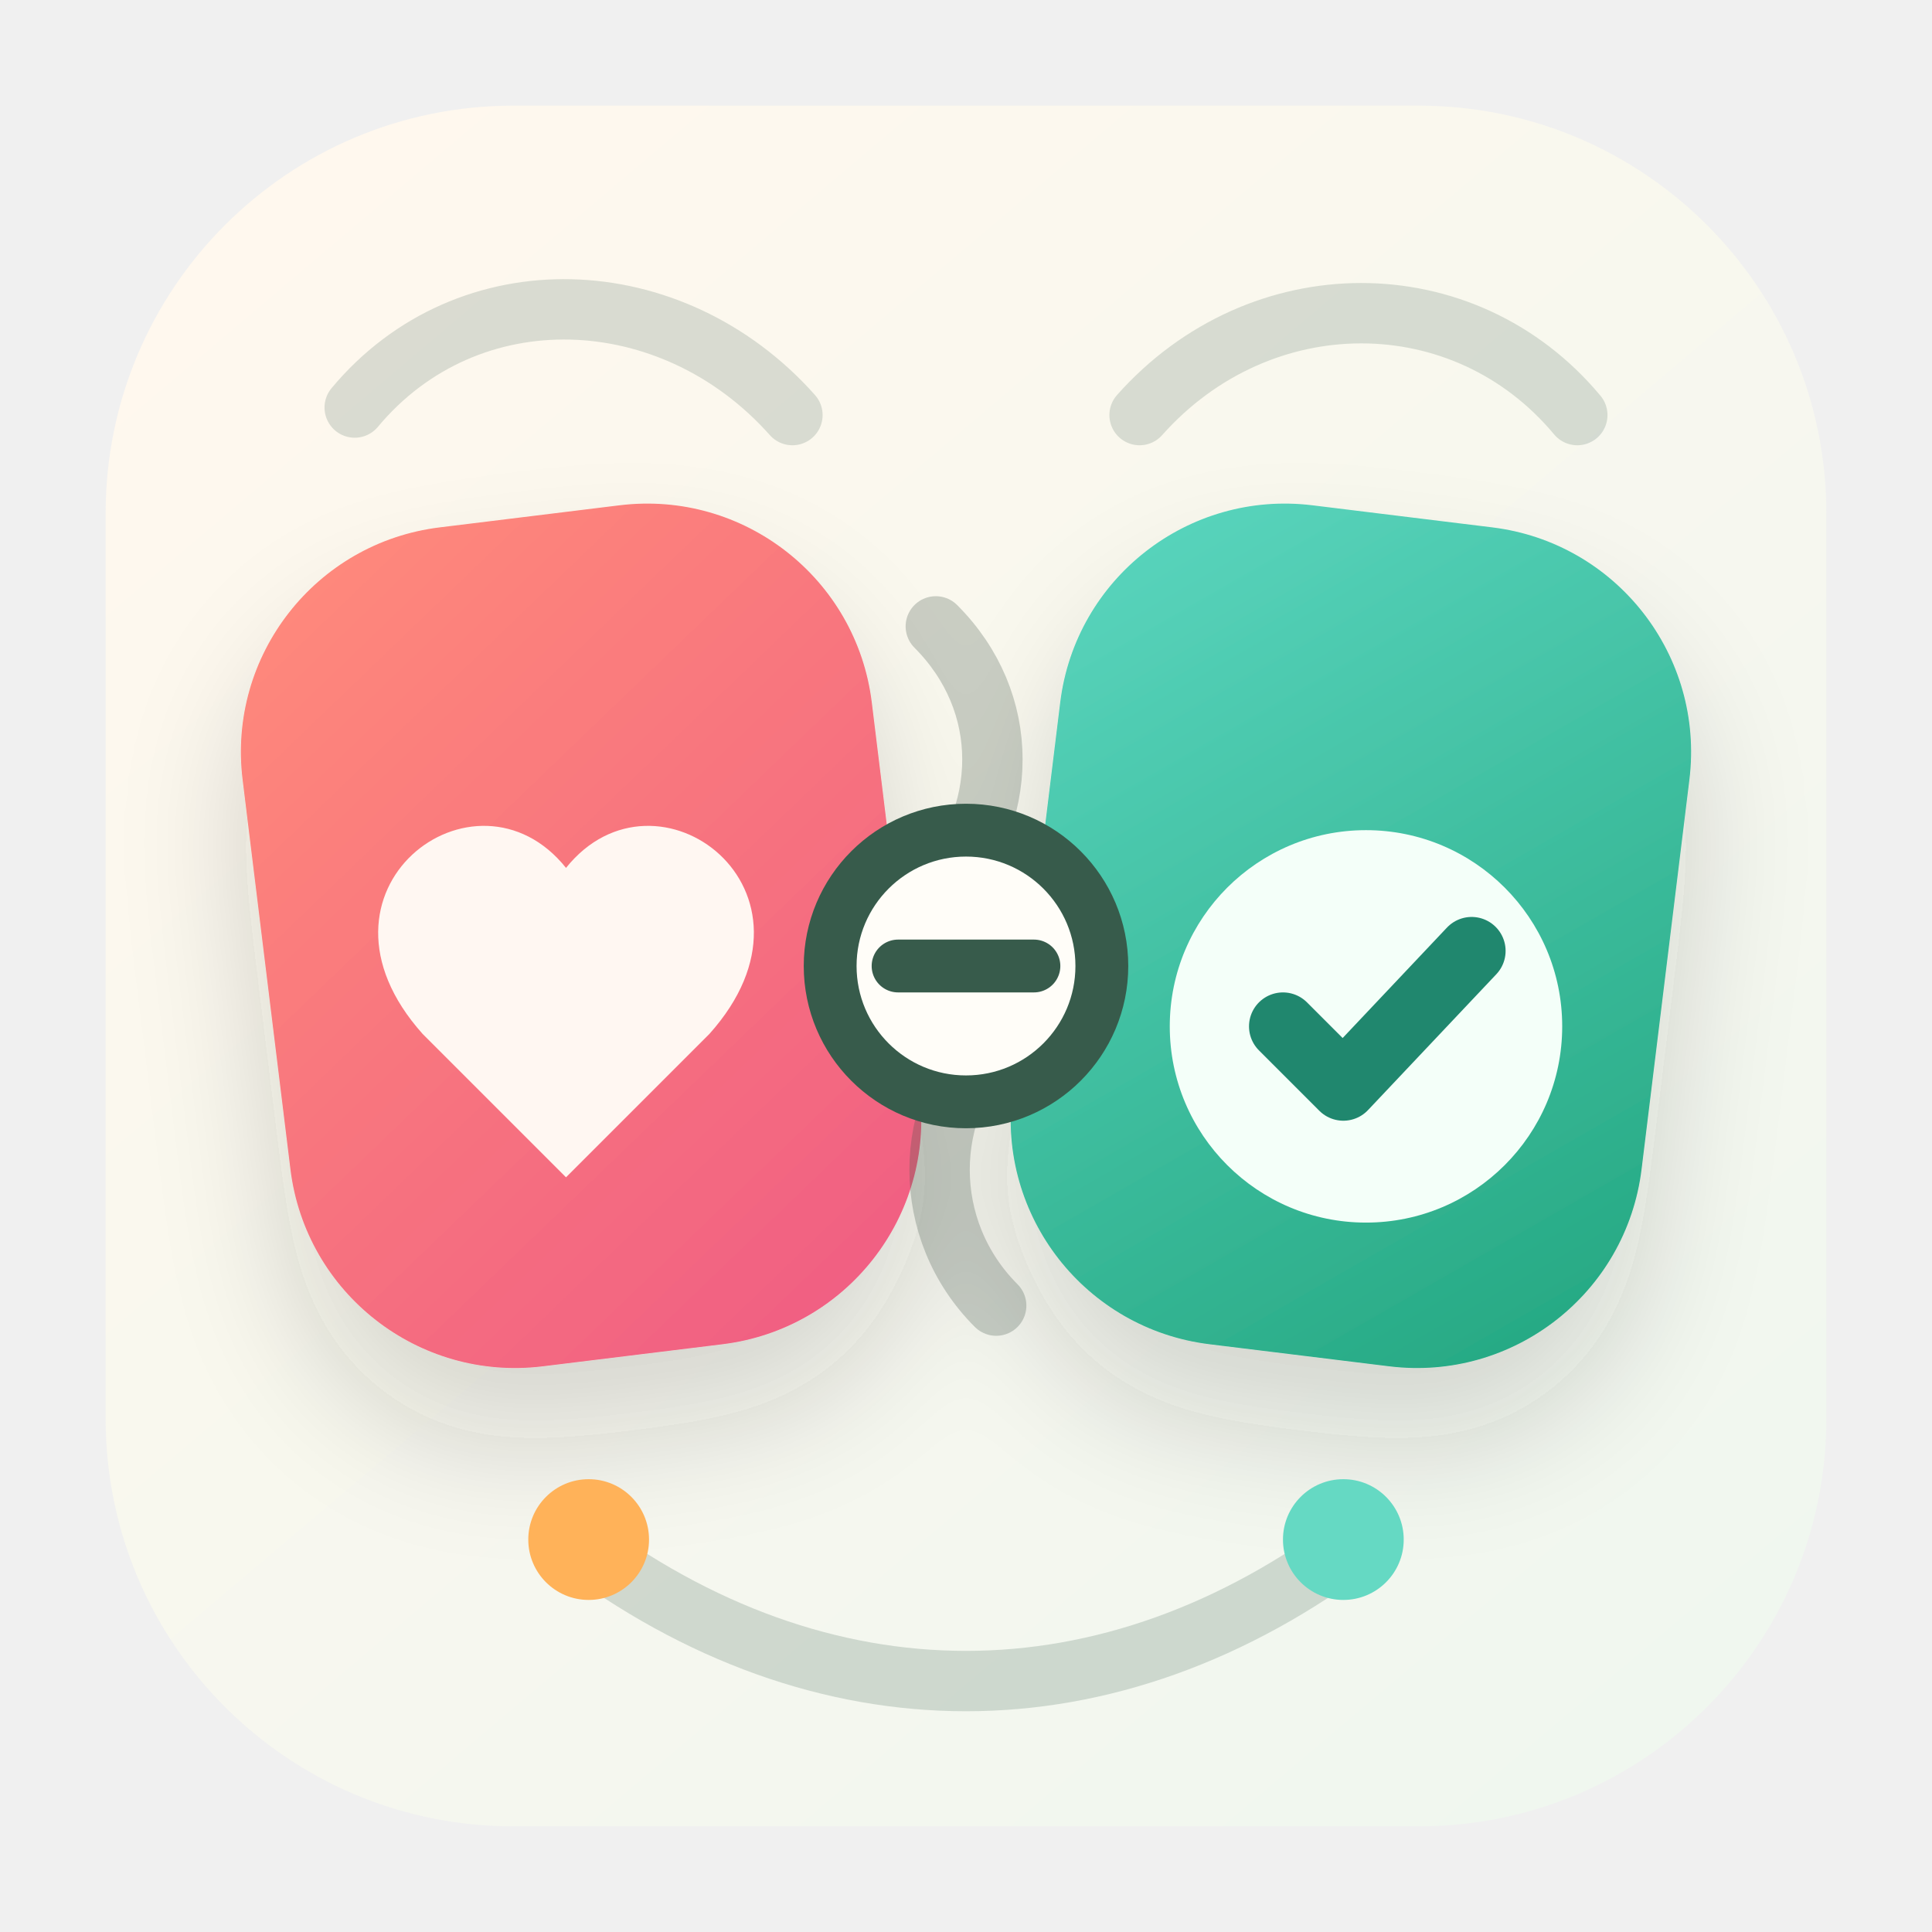
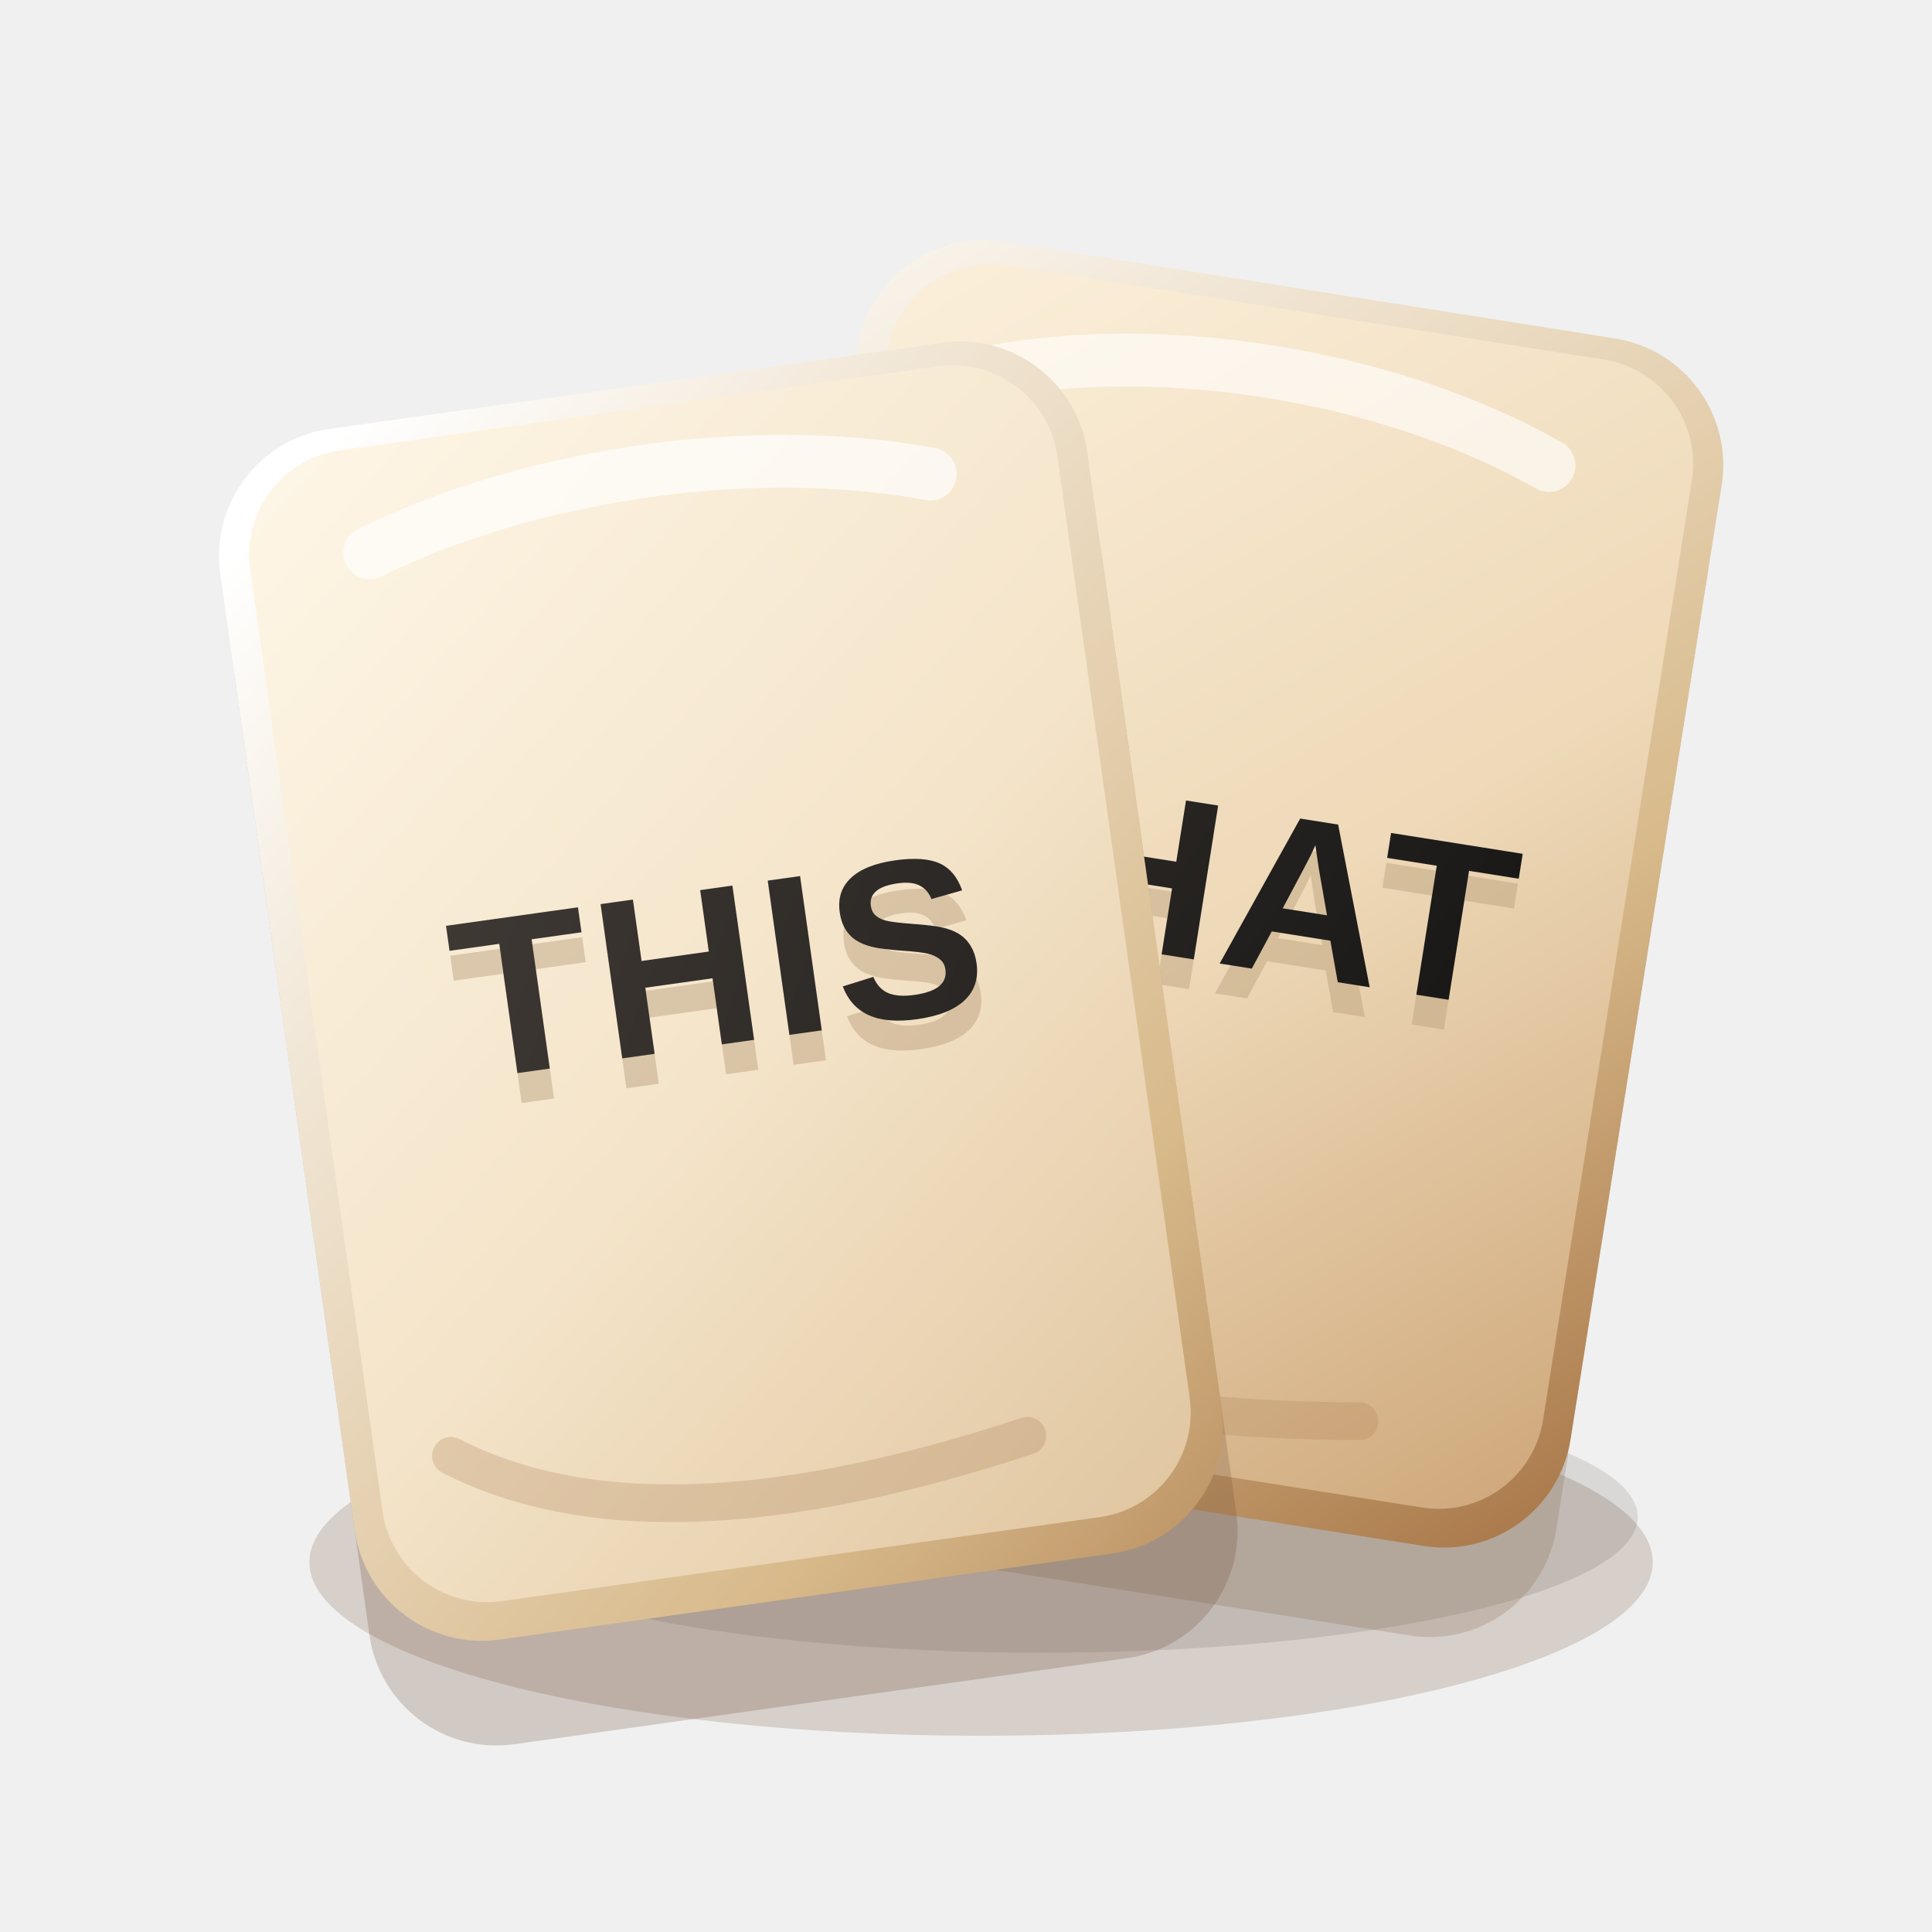
- <svg xmlns="http://www.w3.org/2000/svg" viewBox="0 0 256 256" role="img" aria-label="This or That concept 1">
+ <svg xmlns="http://www.w3.org/2000/svg" viewBox="0 0 256 256" role="img" aria-label="This or That">
  <defs>
-     <linearGradient id="tile" x1="40" y1="24" x2="216" y2="232" gradientUnits="userSpaceOnUse">
-       <stop stop-color="#FFF8EE" />
-       <stop offset="1" stop-color="#F0F7EF" />
+     <linearGradient id="cardCream" x1="43" y1="39" x2="196" y2="218" gradientUnits="userSpaceOnUse">
+       <stop stop-color="#FFF8EA" />
+       <stop offset="0.48" stop-color="#F4E4C9" />
+       <stop offset="1" stop-color="#D7B88E" />
    </linearGradient>
-     <linearGradient id="leftCard" x1="38" y1="70" x2="116" y2="174" gradientUnits="userSpaceOnUse">
-       <stop stop-color="#FF8B7A" />
-       <stop offset="1" stop-color="#F05E83" />
+     <linearGradient id="cardCreamAlt" x1="80" y1="31" x2="222" y2="206" gradientUnits="userSpaceOnUse">
+       <stop stop-color="#FFF5E4" />
+       <stop offset="0.55" stop-color="#EED9B8" />
+       <stop offset="1" stop-color="#C99F70" />
    </linearGradient>
-     <linearGradient id="rightCard" x1="140" y1="70" x2="218" y2="174" gradientUnits="userSpaceOnUse">
-       <stop stop-color="#5BD6BF" />
-       <stop offset="1" stop-color="#25A882" />
+     <linearGradient id="cardEdge" x1="56" y1="52" x2="199" y2="216" gradientUnits="userSpaceOnUse">
+       <stop stop-color="#FFFFFF" />
+       <stop offset="0.66" stop-color="#D8BA8B" />
+       <stop offset="1" stop-color="#A77547" />
    </linearGradient>
-     <filter id="softShadow" x="-20%" y="-20%" width="140%" height="150%">
-       <feDropShadow dx="0" dy="10" stdDeviation="8" flood-color="#243326" flood-opacity="0.16" />
-     </filter>
+     <linearGradient id="ink" x1="70" y1="98" x2="183" y2="154" gradientUnits="userSpaceOnUse">
+       <stop stop-color="#3F3934" />
+       <stop offset="1" stop-color="#191817" />
+     </linearGradient>
  </defs>
-   <rect x="14" y="14" width="228" height="228" rx="54" fill="url(#tile)" />
-   <path d="M47 54c15-18 42-17 58 1M151 55c16-18 43-18 58 0" fill="none" stroke="#375B4B" stroke-width="8" stroke-linecap="round" opacity="0.18" />
-   <g filter="url(#softShadow)">
-     <rect x="35" y="68" width="84" height="112" rx="30" fill="url(#leftCard)" transform="rotate(-7 77 124)" />
-     <rect x="137" y="68" width="84" height="112" rx="30" fill="url(#rightCard)" transform="rotate(7 179 124)" />
+   <ellipse cx="130" cy="207" rx="89" ry="23" fill="#6C4A32" opacity="0.20" />
+   <ellipse cx="138" cy="201" rx="79" ry="18" fill="#2C2018" opacity="0.12" />
+   <g transform="rotate(9 164 124)">
+     <rect x="102" y="43" width="116" height="162" rx="17" fill="#7A5436" opacity="0.20" transform="translate(0 7)" />
+     <rect x="102" y="38" width="116" height="162" rx="17" fill="url(#cardEdge)" />
+     <rect x="106" y="41" width="108" height="154" rx="14" fill="url(#cardCreamAlt)" />
+     <path d="M121 55c20-7 50-8 74 1" fill="none" stroke="#FFFFFF" stroke-width="7" stroke-linecap="round" opacity="0.60" />
+     <path d="M116 176c17 12 42 14 74 9" fill="none" stroke="#A2754A" stroke-width="5" stroke-linecap="round" opacity="0.22" />
+     <text x="160" y="128" text-anchor="middle" font-family="Arial, Helvetica, sans-serif" font-size="30" font-weight="900" letter-spacing="0.7" fill="#B69A78" opacity="0.42" transform="translate(0 4)">THAT</text>
+     <text x="160" y="128" text-anchor="middle" font-family="Arial, Helvetica, sans-serif" font-size="30" font-weight="900" letter-spacing="0.7" fill="url(#ink)">THAT</text>
  </g>
-   <path d="M75 115c-12-15-36 3-19 22l19 19 19-19c17-19-7-37-19-22z" fill="#FFF7F2" />
-   <circle cx="181" cy="136" r="26" fill="#F4FFF9" />
-   <path d="M170 136l8 8 17-18" fill="none" stroke="#20876E" stroke-width="9" stroke-linecap="round" stroke-linejoin="round" />
-   <path d="M124 83c10 10 10 25 0 36M132 137c-10 10-10 26 0 36" fill="none" stroke="#3D5147" stroke-width="8" stroke-linecap="round" opacity="0.26" />
-   <circle cx="128" cy="128" r="18" fill="#FFFDF8" stroke="#375B4B" stroke-width="7" />
-   <path d="M119 128h18" stroke="#375B4B" stroke-width="7" stroke-linecap="round" />
-   <path d="M76 204c33 25 71 25 104 0" fill="none" stroke="#375B4B" stroke-width="8" stroke-linecap="round" opacity="0.2" />
-   <circle cx="78" cy="204" r="8" fill="#FFB259" />
-   <circle cx="178" cy="204" r="8" fill="#65D9C3" />
+   <g transform="rotate(-8 91 135)">
+     <rect x="38" y="57" width="116" height="162" rx="17" fill="#6D4A31" opacity="0.24" transform="translate(0 8)" />
+     <rect x="38" y="51" width="116" height="162" rx="17" fill="url(#cardEdge)" />
+     <rect x="42" y="54" width="108" height="154" rx="14" fill="url(#cardCream)" />
+     <path d="M58 68c21-7 51-8 75 0" fill="none" stroke="#FFFFFF" stroke-width="7" stroke-linecap="round" opacity="0.68" />
+     <path d="M52 188c17 12 43 14 76 8" fill="none" stroke="#A2754A" stroke-width="5" stroke-linecap="round" opacity="0.24" />
+     <text x="96" y="139" text-anchor="middle" font-family="Arial, Helvetica, sans-serif" font-size="30" font-weight="900" letter-spacing="0.7" fill="#B69A78" opacity="0.44" transform="translate(0 4)">THIS</text>
+     <text x="96" y="139" text-anchor="middle" font-family="Arial, Helvetica, sans-serif" font-size="30" font-weight="900" letter-spacing="0.7" fill="url(#ink)">THIS</text>
+   </g>
</svg>
